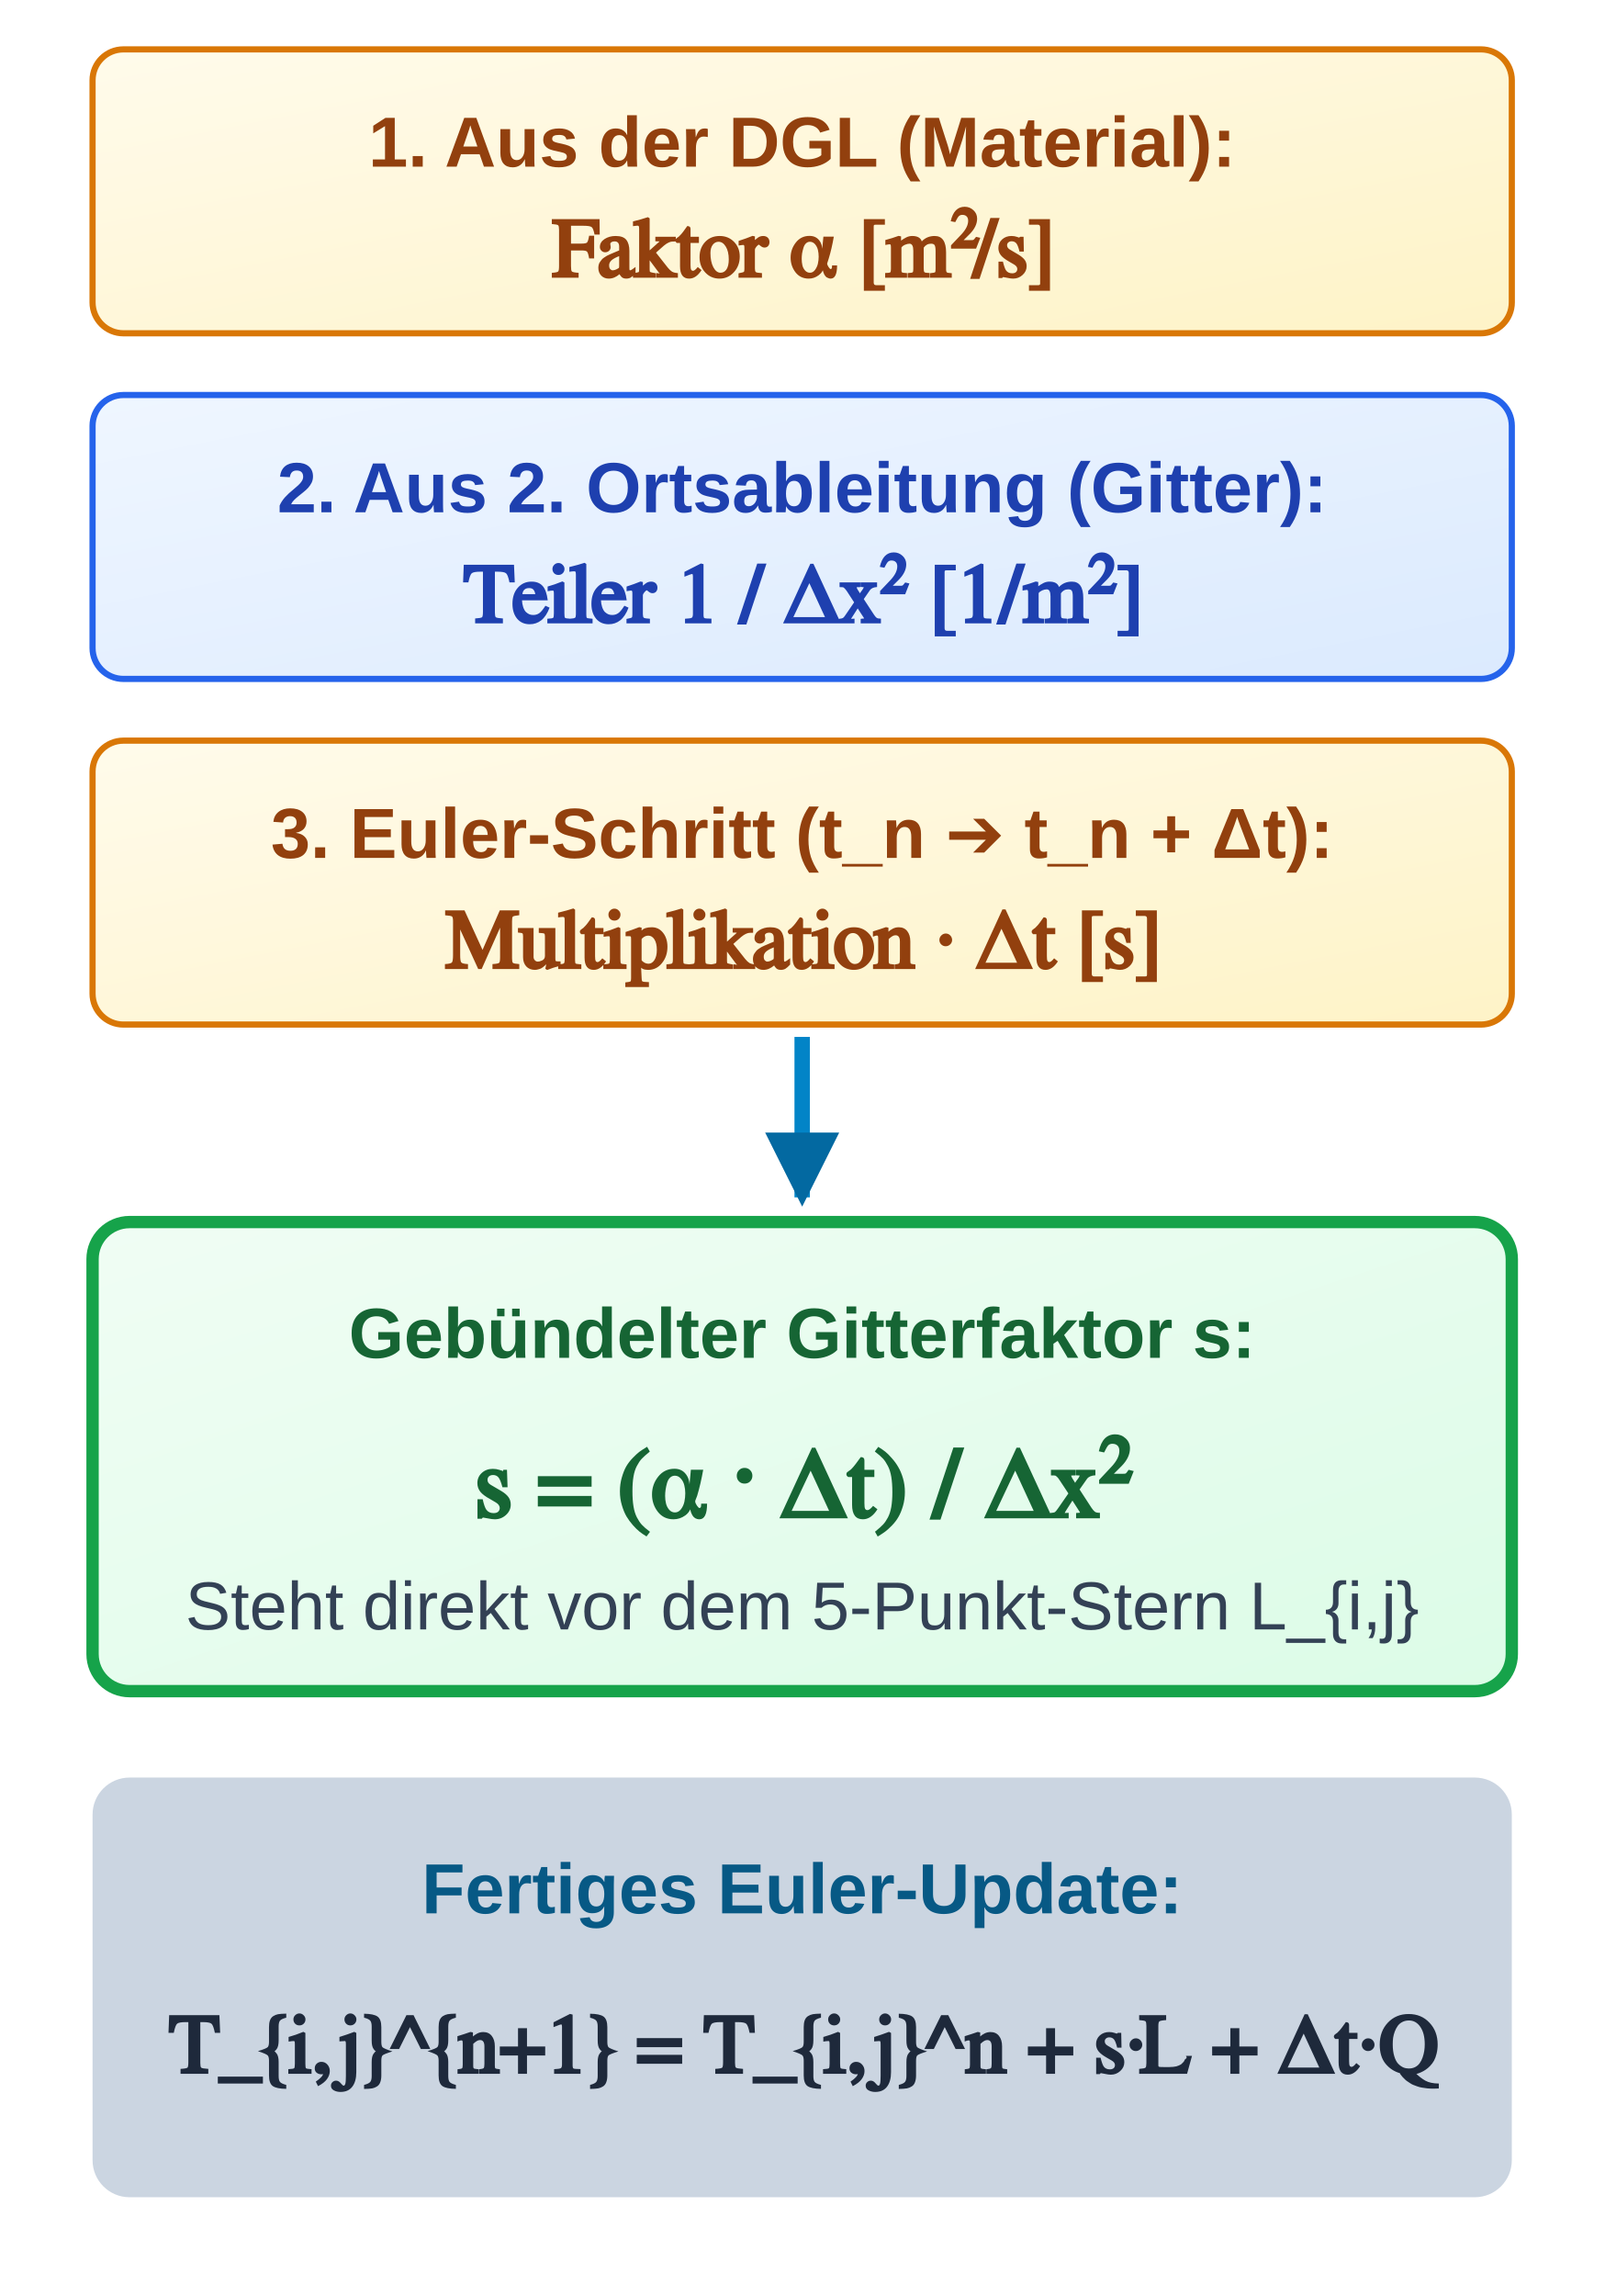
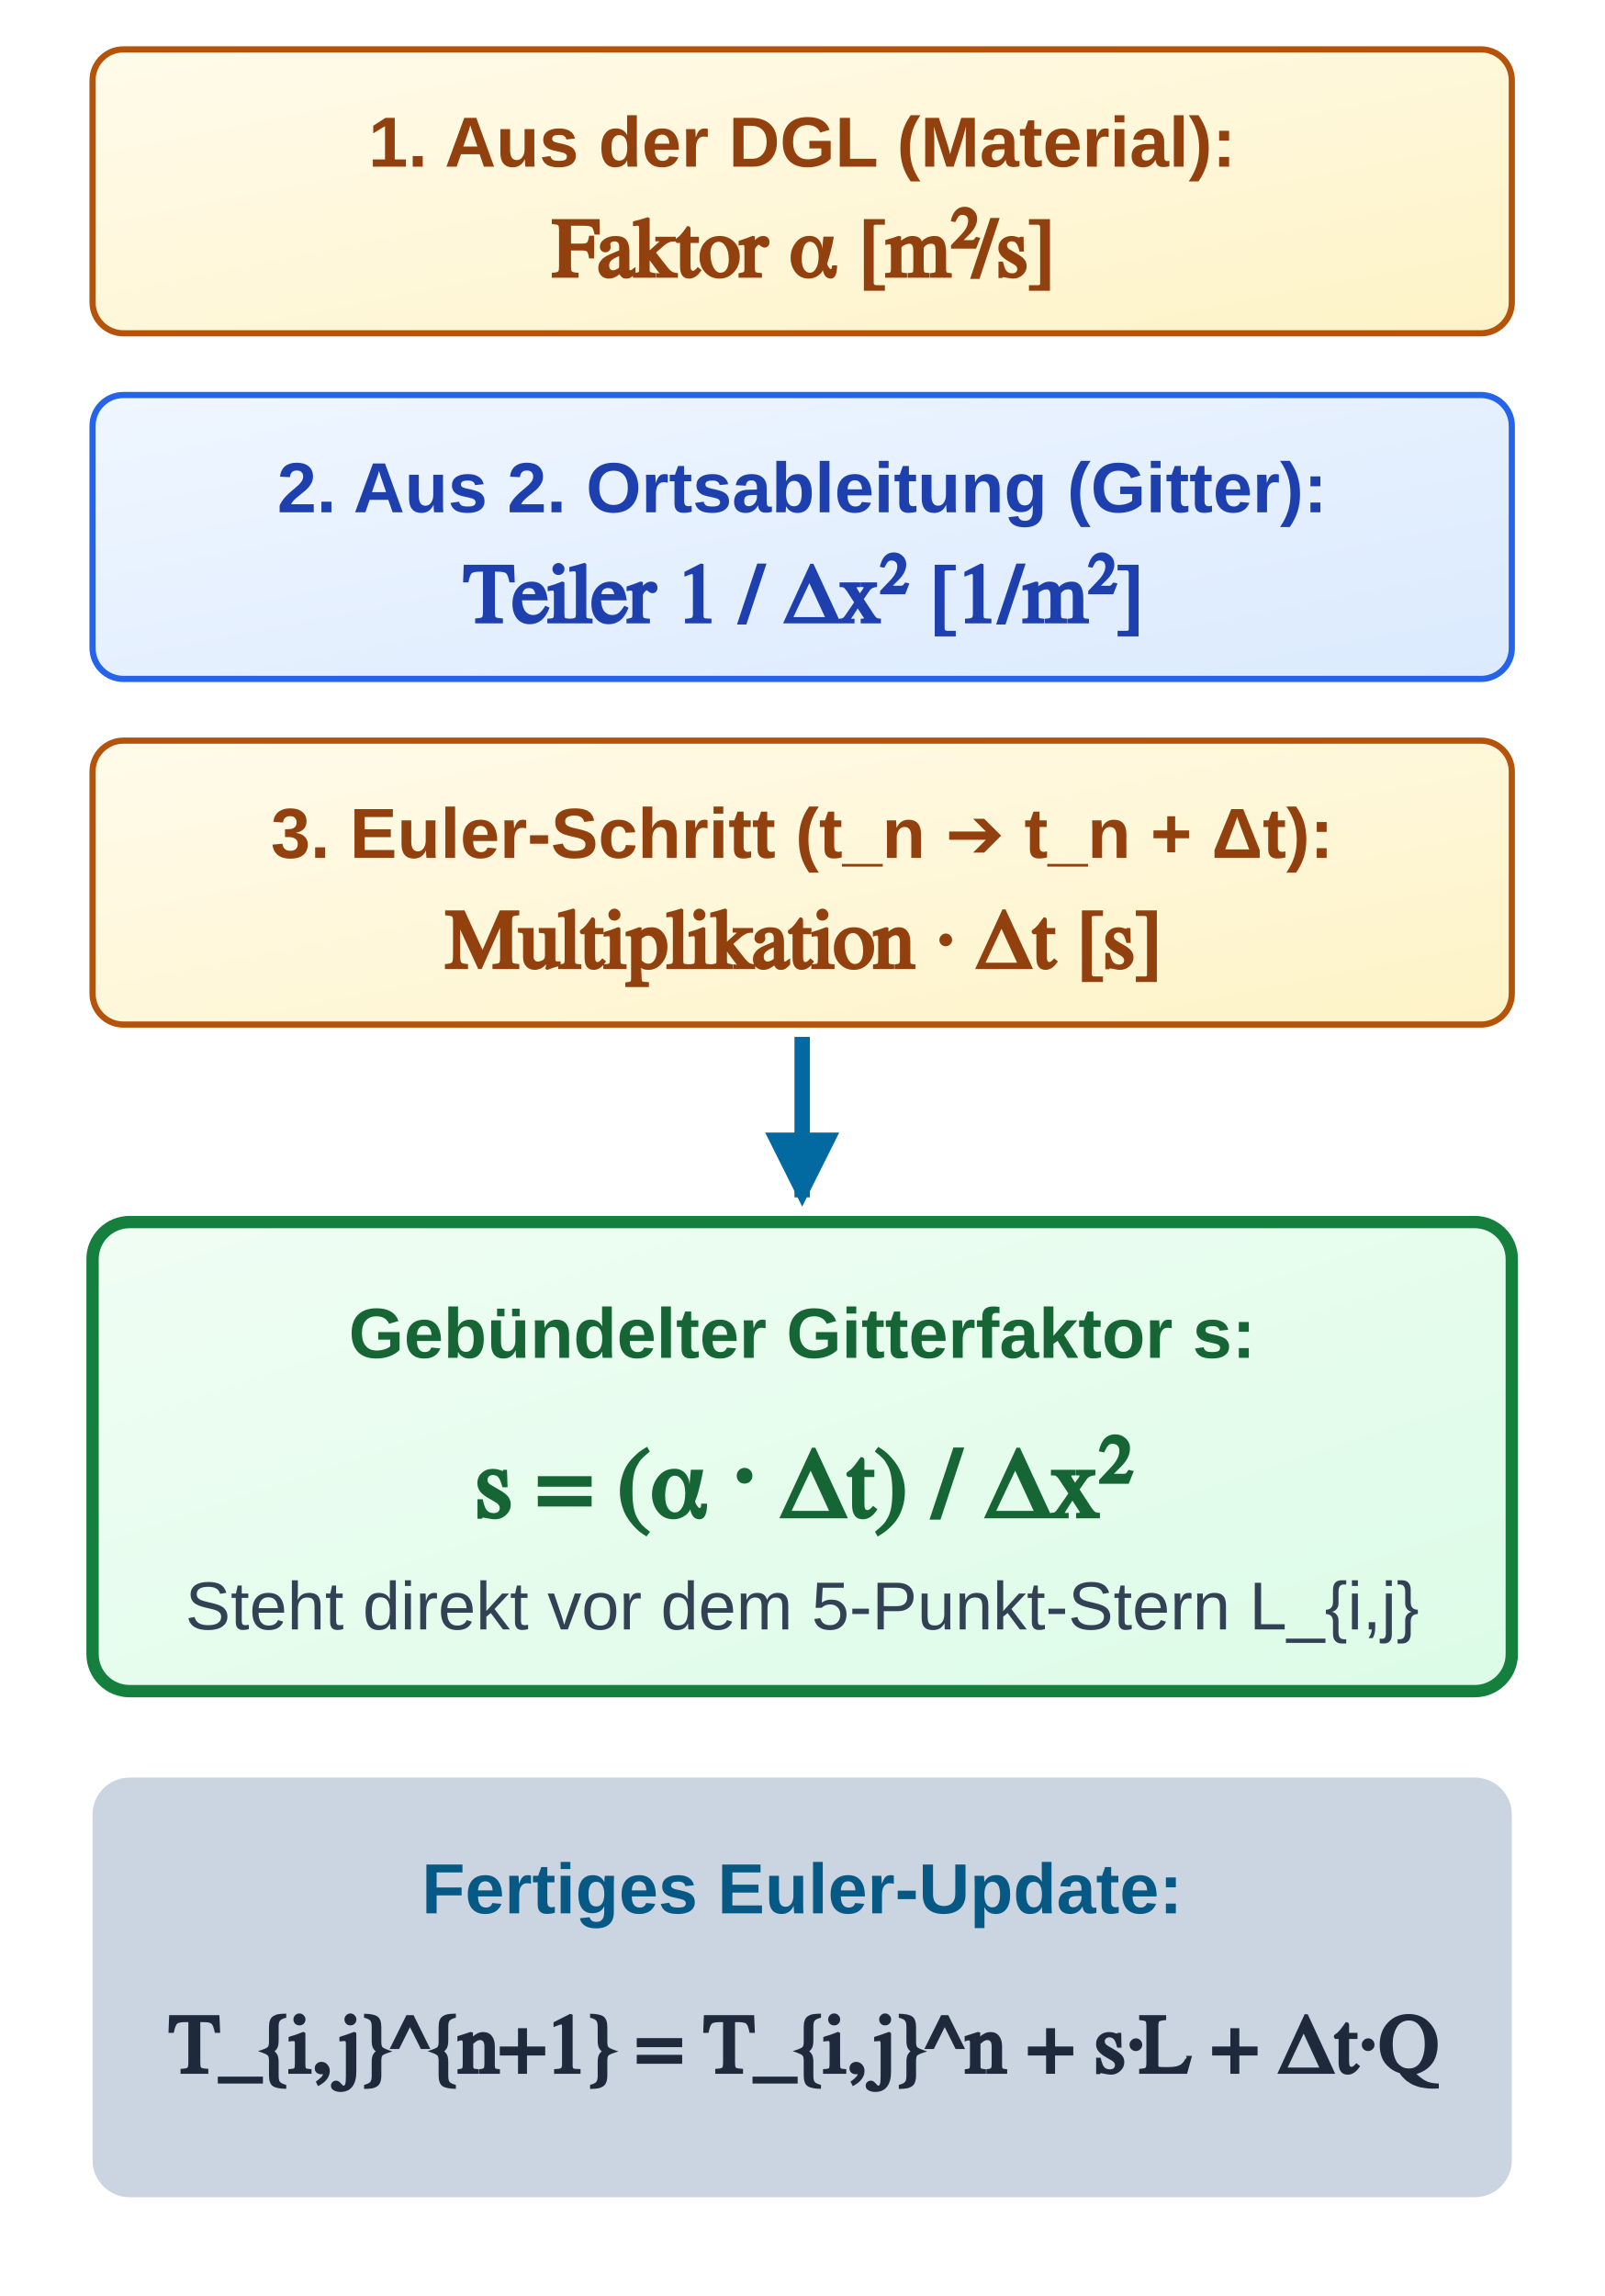
<svg xmlns="http://www.w3.org/2000/svg" viewBox="0 48 260 372" width="260" height="372">
  <defs>
    <linearGradient id="grad-sem-primary" x1="0%" y1="0%" x2="100%" y2="100%">
      <stop offset="0%" stop-color="#eff6ff" />
      <stop offset="100%" stop-color="#dbeafe" />
    </linearGradient>
    <linearGradient id="grad-sem-info" x1="0%" y1="0%" x2="100%" y2="100%">
      <stop offset="0%" stop-color="#f0f9ff" />
      <stop offset="100%" stop-color="#bae6fd" />
    </linearGradient>
    <linearGradient id="grad-sem-success" x1="0%" y1="0%" x2="100%" y2="100%">
      <stop offset="0%" stop-color="#f0fdf4" />
      <stop offset="100%" stop-color="#dcfce7" />
    </linearGradient>
    <linearGradient id="grad-sem-warning" x1="0%" y1="0%" x2="100%" y2="100%">
      <stop offset="0%" stop-color="#fffbeb" />
      <stop offset="100%" stop-color="#fef3c7" />
    </linearGradient>
    <linearGradient id="grad-sem-card" x1="0%" y1="0%" x2="100%" y2="100%">
      <stop offset="0%" stop-color="#ffffff" />
      <stop offset="100%" stop-color="#f1f5f9" />
    </linearGradient>
    <linearGradient id="grad-sem-muted" x1="0%" y1="0%" x2="100%" y2="100%">
      <stop offset="0%" stop-color="#f8fafc" />
      <stop offset="100%" stop-color="#e2e8f0" />
    </linearGradient>
    <style>
      
/* @svg-palette:start */
      .sem-primary { fill: url(#grad-sem-primary); stroke: #2563eb; }
      .sem-primary-bg { fill: url(#grad-sem-primary); stroke: none; }
      .sem-primary-stroke { stroke: #2563eb; }
      .sem-primary-fill { fill: #2563eb; }
      .sem-primary-text { fill: #1e40af; }
-       .sem-info { fill: url(#grad-sem-info); stroke: #0284c7; }
+       .sem-info { fill: url(#grad-sem-info); stroke: #0369a1; }
      .sem-info-bg { fill: url(#grad-sem-info); stroke: none; }
-       .sem-info-stroke { stroke: #0284c7; }
+       .sem-info-stroke { stroke: #0369a1; }
      .sem-info-fill { fill: #0369a1; }
      .sem-info-text { fill: #075985; }
-       .sem-success { fill: url(#grad-sem-success); stroke: #16a34a; }
+       .sem-success { fill: url(#grad-sem-success); stroke: #15803d; }
      .sem-success-bg { fill: url(#grad-sem-success); stroke: none; }
-       .sem-success-stroke { stroke: #16a34a; }
+       .sem-success-stroke { stroke: #15803d; }
      .sem-success-fill { fill: #15803d; }
      .sem-success-text { fill: #166534; }
-       .sem-warning { fill: url(#grad-sem-warning); stroke: #d97706; }
+       .sem-warning { fill: url(#grad-sem-warning); stroke: #b45309; }
      .sem-warning-bg { fill: url(#grad-sem-warning); stroke: none; }
-       .sem-warning-stroke { stroke: #d97706; }
+       .sem-warning-stroke { stroke: #b45309; }
      .sem-warning-fill { fill: #b45309; }
      .sem-warning-text { fill: #92400e; }
      .sem-card { fill: url(#grad-sem-card); stroke: #cbd5e1; }
      .sem-card-bg { fill: url(#grad-sem-card); stroke: none; }
      .sem-card-stroke { stroke: #cbd5e1; }
      .sem-card-fill { fill: #cbd5e1; }
      .sem-card-text { fill: #1e293b; }
      .sem-muted { fill: url(#grad-sem-muted); stroke: #94a3b8; }
      .sem-muted-bg { fill: url(#grad-sem-muted); stroke: none; }
      .sem-muted-stroke { stroke: #94a3b8; }
      .sem-muted-fill { fill: #475569; }
      .sem-muted-text { fill: #334155; }
      /* @svg-palette:end */
.hdr { font-family: 'Segoe UI', Arial, sans-serif; font-size: 13.5px; font-weight: bold;  text-anchor: middle; }
      .sub { font-family: 'Segoe UI', Arial, sans-serif; font-size: 11px;  text-anchor: middle; }
      .lbl { font-family: 'Segoe UI', Arial, sans-serif; font-size: 11.5px; font-weight: bold; text-anchor: middle; }
      .math { font-family: 'Cambria Math', serif; font-size: 13.5px; font-weight: bold; text-anchor: middle; }
    </style>
    <marker id="ad" viewBox="0 0 10 10" refX="7" refY="5" markerWidth="6" markerHeight="6" orient="auto">
      <path class="sem-info-fill" d="M 0 1 L 8 5 L 0 9 z" />
    </marker>
  </defs>
  <g transform="translate(15, 56)">
    <rect class="sem-warning" x="0" y="0" width="230" height="46" rx="5" />
    <text x="115" y="19" class="lbl sem-warning-text">1. Aus der DGL (Material):</text>
    <text x="115" y="37" class="math sem-warning-text">Faktor  α  [m²/s]</text>
    <rect class="sem-primary" x="0" y="56" width="230" height="46" rx="5" />
    <text x="115" y="75" class="lbl sem-primary-text">2. Aus 2. Ortsableitung (Gitter):</text>
    <text x="115" y="93" class="math sem-primary-text">Teiler  1 / Δx²  [1/m²]</text>
    <rect class="sem-warning" x="0" y="112" width="230" height="46" rx="5" />
    <text x="115" y="131" class="lbl sem-warning-text">3. Euler-Schritt (t_n ➔ t_n + Δt):</text>
    <text x="115" y="149" class="math sem-warning-text">Multiplikation  · Δt  [s]</text>
  </g>
  <line class="sem-info-stroke" x1="130" y1="216" x2="130" y2="242" stroke-width="2.5" marker-end="url(#ad)" />
  <g transform="translate(15, 246)">
    <rect class="sem-success" width="230" height="76" rx="6" stroke-width="2" />
    <text x="115" y="22" class="lbl sem-success-text">Gebündelter Gitterfaktor s:</text>
    <text x="115" y="48" class="math sem-success-text" style="font-size: 16px;">s = (α · Δt) / Δx²</text>
    <text x="115" y="66" class="sub sem-muted-text sem-success-text">Steht direkt vor dem 5-Punkt-Stern L_{i,j}</text>
  </g>
  <g transform="translate(15, 336)">
    <rect class="sem-card-fill" width="230" height="68" rx="6" />
    <text x="115" y="22" class="lbl sem-info-text">Fertiges Euler-Update:</text>
    <text x="115" y="48" class="math sem-card-text" style="font-size: 13.5px;">T_{i,j}^{n+1} = T_{i,j}^n + s·L + Δt·Q</text>
  </g>
</svg>
